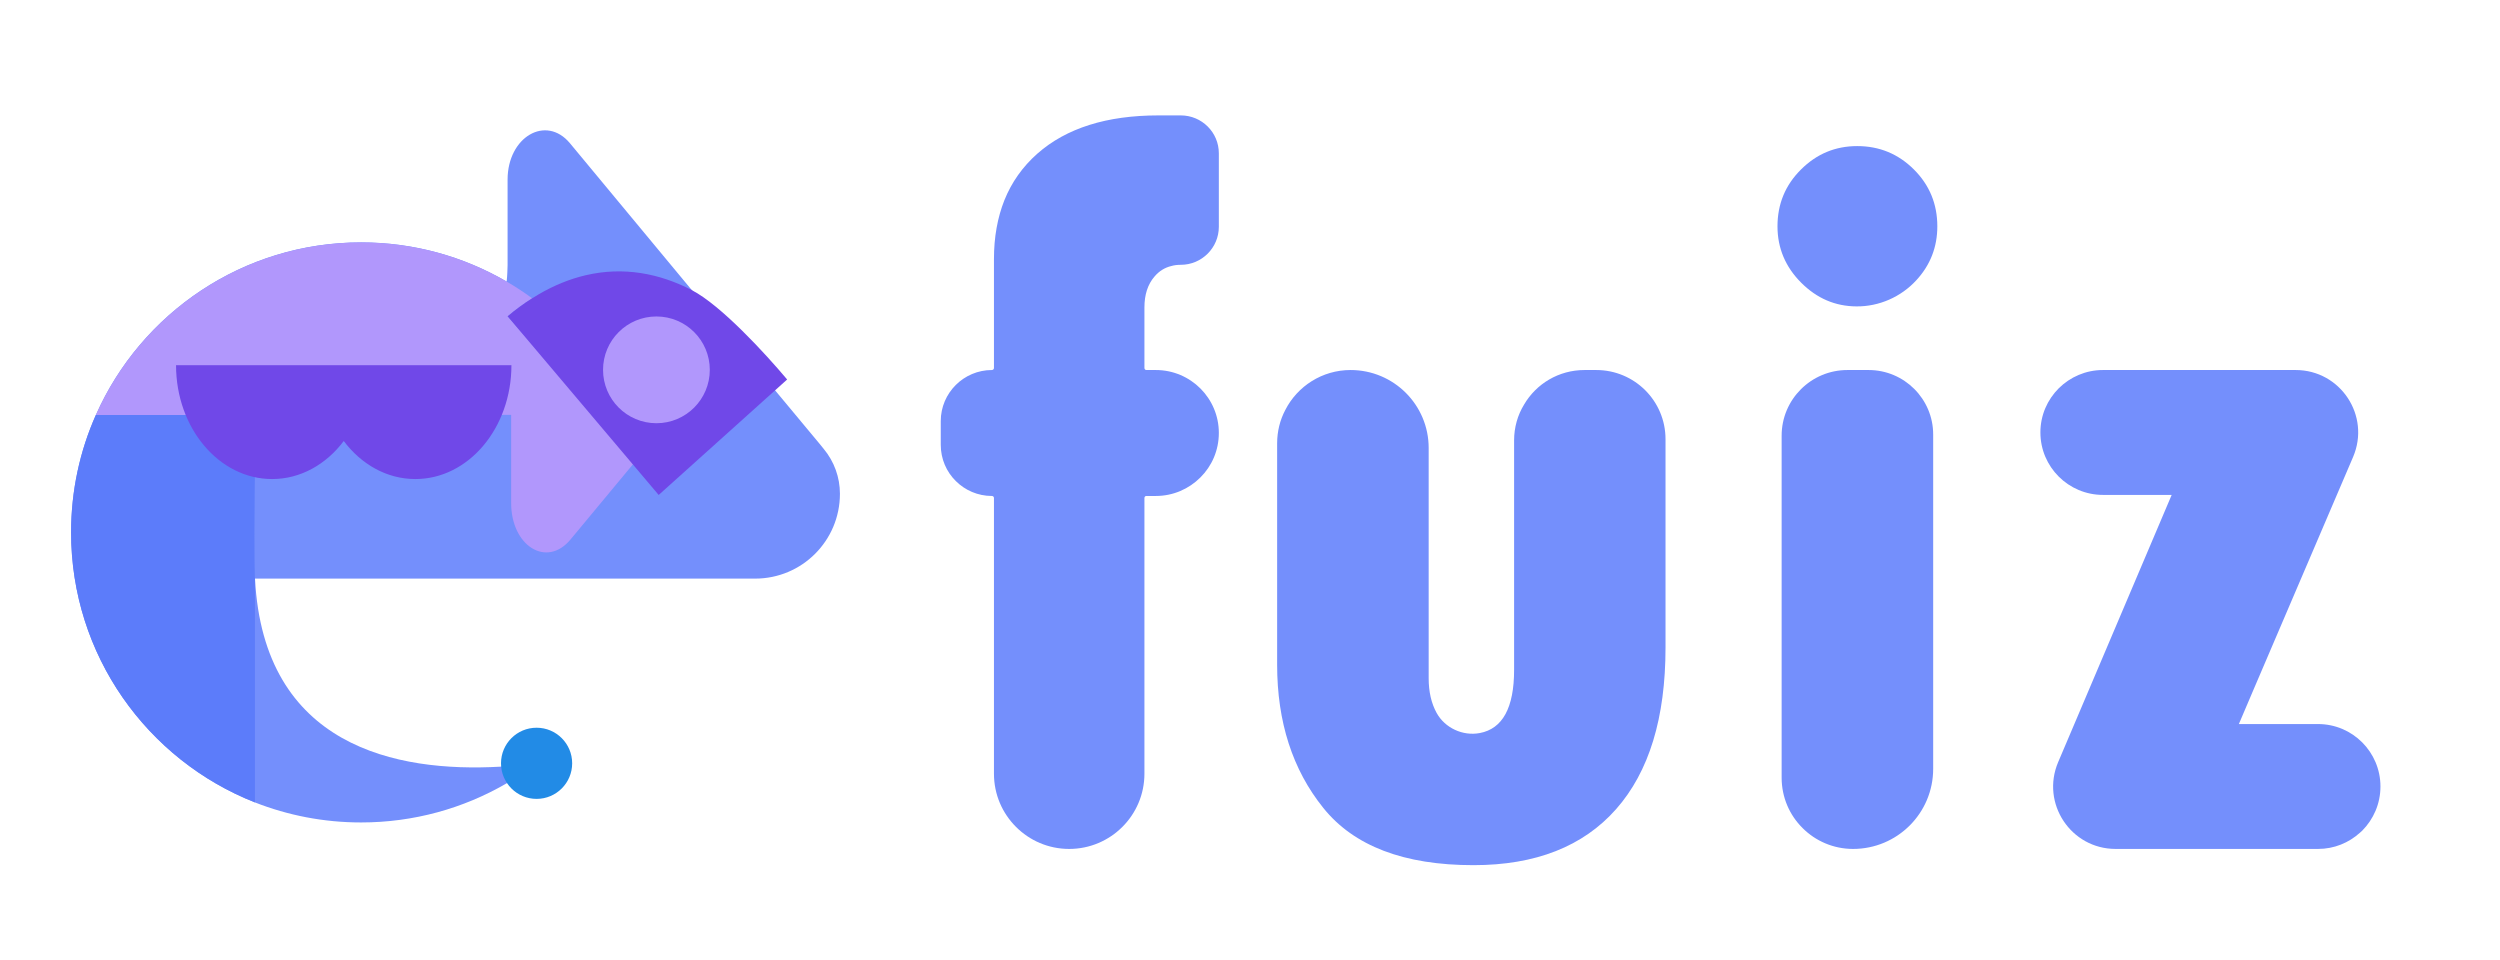
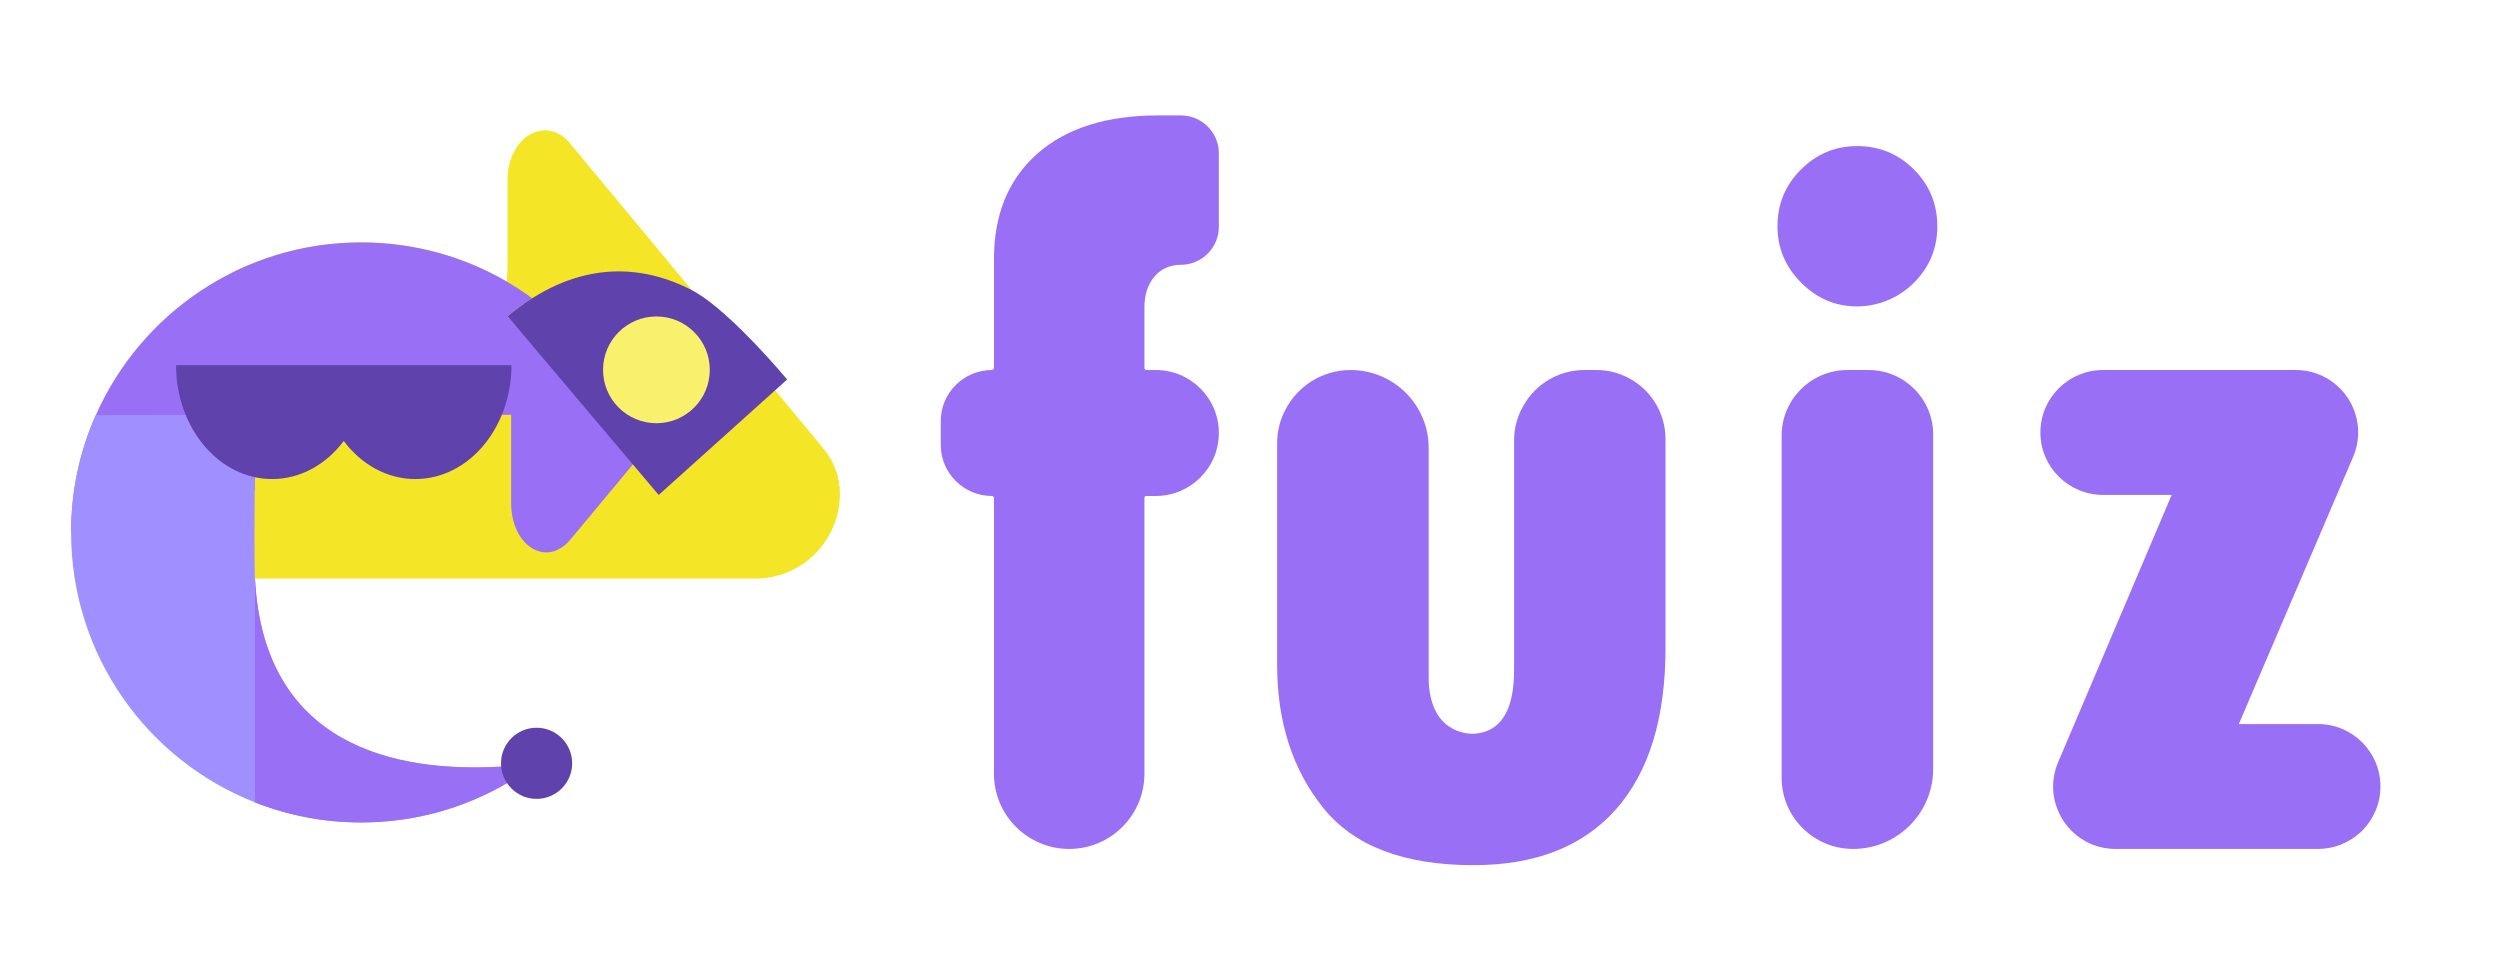
- <svg xmlns="http://www.w3.org/2000/svg" id="uuid-4ec624bc-7706-4fad-b5f2-dc70ba18642d" data-name="Layer 1" viewBox="0 0 211 81">
+ <svg xmlns="http://www.w3.org/2000/svg" id="uuid-df1cada9-d219-4698-9e8f-5187a4522cd9" data-name="Layer 1" viewBox="0 0 211 81">
  <defs>
    <style>
-       .uuid-1ed4a2f3-b302-4bfa-9120-983ba9871158 {
-         fill: #5c7cfa;
+       .uuid-fa69d05f-24e6-4357-90a5-410c648069ed {
+         fill: #6042ad;
      }

-       .uuid-d5721759-3dc7-4a8e-8d48-15646033f6f9 {
-         fill: #748ffc;
+       .uuid-14bfe239-4ec2-4da0-b0dd-fd7bd4f2f5d6 {
+         fill: #986ff5;
      }

-       .uuid-7ddcfd3a-2e39-4362-a3ea-9a4b81b99f75 {
-         fill: #228be6;
+       .uuid-6a53bc6d-4943-4796-a3f3-0a72471d0087 {
+         fill: #f5e527;
      }

-       .uuid-826363d3-2763-438d-8cf5-4f97a3d17354 {
-         fill: #7048e8;
+       .uuid-3dc1fe7c-11fb-4f5e-841a-417ac3a07b76 {
+         fill: #f9f06b;
      }

-       .uuid-032d5326-7dbb-4ad7-8ee8-70449b7a052c {
-         fill: #b197fc;
+       .uuid-eb9bf3bc-1b0f-4425-b5a3-ccbcb545fe75 {
+         fill: #15aabf;
      }

-       .uuid-2561f22c-777d-414b-8059-9183941ab497 {
-         fill: #15aabf;
+       .uuid-fd60ca40-c376-4be1-9141-7321c2b75229 {
+         fill: #9f8fff;
      }
    </style>
  </defs>
-   <path class="uuid-d5721759-3dc7-4a8e-8d48-15646033f6f9" d="M96.59,31.06c0,.09,.07,.17,.16,.17h.8c2.94,0,5.32,2.38,5.32,5.31,0,1.47-.59,2.8-1.56,3.76-.96,.96-2.29,1.56-3.76,1.56h-.8c-.09,0-.16,.07-.16,.17v23.27c0,3.51-2.85,6.35-6.35,6.35-1.76,0-3.34-.71-4.49-1.86-1.15-1.15-1.86-2.73-1.86-4.49v-23.27c0-.1-.08-.17-.17-.17-1.19,0-2.27-.48-3.05-1.26-.79-.78-1.27-1.86-1.27-3.06v-2c0-2.38,1.94-4.31,4.32-4.31,.09,0,.17-.08,.17-.17v-9.2c0-1.84,.3-3.5,.88-4.96,.61-1.52,1.54-2.83,2.78-3.93,2.45-2.16,5.86-3.23,10.22-3.23h1.89c1.77,0,3.21,1.43,3.21,3.2v6.2c0,1.77-1.44,3.21-3.21,3.21-.28,0-.55,.03-.79,.1-.56,.13-1.04,.43-1.43,.89-.57,.66-.85,1.53-.85,2.61v5.11Z" />
-   <path class="uuid-d5721759-3dc7-4a8e-8d48-15646033f6f9" d="M140.57,37.07v17.58c0,5.95-1.39,10.49-4.17,13.64-2.78,3.15-6.8,4.73-12.04,4.73-5.86,0-10.09-1.61-12.68-4.84-2.59-3.22-3.89-7.25-3.89-12.08v-18.67c0-1.02,.24-1.98,.69-2.83,1.02-2,3.11-3.37,5.51-3.37,3.64,0,6.59,2.94,6.59,6.58v19.43c0,1.14,.22,2.11,.67,2.93,.7,1.27,2.21,1.97,3.64,1.7,1.93-.36,2.9-2.14,2.9-5.33v-19.37c0-1.1,.3-2.14,.84-3.02,1.02-1.75,2.92-2.92,5.11-2.92h.98c3.24,0,5.85,2.61,5.85,5.84Z" />
-   <path class="uuid-d5721759-3dc7-4a8e-8d48-15646033f6f9" d="M161.54,14.31c-1.32-1.32-2.92-1.98-4.79-1.98-1.85,0-3.43,.66-4.75,1.98-1.32,1.31-1.98,2.91-1.98,4.79,0,1.84,.67,3.43,2,4.76,1.32,1.32,2.87,1.99,4.66,2,1.91,.02,3.77-.8,5.06-2.21,1.18-1.28,1.77-2.8,1.77-4.55,0-1.88-.66-3.48-1.97-4.79Z" />
-   <path class="uuid-d5721759-3dc7-4a8e-8d48-15646033f6f9" d="M163.16,36.67v28.22c0,3.74-3.03,6.76-6.76,6.76-1.66,0-3.17-.67-4.26-1.76-1.1-1.09-1.77-2.59-1.77-4.26v-28.86c0-3.06,2.49-5.54,5.55-5.54h1.79c3.01,0,5.45,2.44,5.45,5.44Z" />
-   <path class="uuid-d5721759-3dc7-4a8e-8d48-15646033f6f9" d="M200.91,66.38c0,1.46-.59,2.77-1.54,3.73-.06,.06-.13,.12-.19,.17-.94,.85-2.17,1.37-3.54,1.37h-17.08c-3.78,0-6.33-3.85-4.85-7.33l1.48-3.48,3.05-7.18,5.05-11.89h-5.8c-2.91,0-5.28-2.36-5.28-5.27,0-1.46,.59-2.77,1.55-3.73,.96-.95,2.28-1.54,3.73-1.54h16.26c3.79,0,6.34,3.86,4.85,7.34l-8.46,19.77-1.18,2.77h6.68c2.91,0,5.27,2.36,5.27,5.27Z" />
-   <path class="uuid-d5721759-3dc7-4a8e-8d48-15646033f6f9" d="M45.288,64.423c-.82,.628-1.685,1.201-2.583,1.721-3.598,2.081-7.775,3.271-12.229,3.271-3.162,0-6.184-.601-8.959-1.691v-18.881h.006c.727,14.184,11.956,16.356,20.674,15.866,1.078-.06,2.114-.162,3.09-.285Z" />
-   <path class="uuid-2561f22c-777d-414b-8059-9183941ab497" d="M21.523,48.634h-.006v-.111c.003,.036,.003,.075,.006,.111Z" />
-   <circle class="uuid-7ddcfd3a-2e39-4362-a3ea-9a4b81b99f75" cx="45.288" cy="64.423" r="3.003" />
-   <path class="uuid-d5721759-3dc7-4a8e-8d48-15646033f6f9" d="M70.89,41.675c0,1.98-.8,3.77-2.1,5.07-1.29,1.29-3.08,2.09-5.06,2.09l-42.21-0v18.89c-9.09-3.58-15.52-12.43-15.52-22.79,0-3.53,.74-6.88,2.09-9.91q0-.01,.01-.02c3.8-8.57,12.39-14.55,22.38-14.55,4.47,0,8.67,1.21,12.28,3.31,.03-.25,.05-.52,.06-.79,.01-.19,.02-.39,.02-.6v-7.21c0-3.61,3.24-5.5,5.26-3.08l10.23,12.33,.07,.07v.01l4.91,5.91,.61,.74,.05,.06,1.44,1.73,3.77,4.53,.34,.42c.89,1.07,1.37,2.41,1.37,3.79Z" />
-   <path class="uuid-1ed4a2f3-b302-4bfa-9120-983ba9871158" d="M21.497,41.351c-.06,5.988,.021,7.49,.021,7.49l-0,18.881c-9.088-3.577-15.518-12.43-15.518-22.786,0-3.526,.745-6.88,2.09-9.911l7.334-.003,6.094-.003h.03c0,1.366-.009,2.916-.03,4.607-.009,.613-.015,1.186-.021,1.724Z" />
-   <path class="uuid-032d5326-7dbb-4ad7-8ee8-70449b7a052c" d="M53.625,38.94l-5.475,6.595c-2.018,2.427-5.009,.535-5.009-3.081v-7.442h-.91l-20.683,.009h-.03l-6.094,.003-7.334,.003c.003-.006,.003-.009,.006-.015,3.808-8.571,12.397-14.551,22.38-14.551,4.478,0,8.673,1.201,12.286,3.304,.745,.432,1.463,.901,2.153,1.412-.718,.45-1.409,.961-2.072,1.52,.006,0,7.208,8.181,10.782,12.244Z" />
-   <path class="uuid-826363d3-2763-438d-8cf5-4f97a3d17354" d="M55.593,41.775l10.842-9.746c-1.886-2.243-5.598-6.271-8.034-7.535v-.003c-2.745-1.421-5.775-2.006-8.956-1.264-1.381,.321-2.718,.877-3.979,1.613-.186,.108-.369,.219-.55,.336-.718,.45-1.409,.961-2.072,1.52l12.749,15.079Z" />
-   <path class="uuid-826363d3-2763-438d-8cf5-4f97a3d17354" d="M43.165,30.822c0,5.307-3.631,9.61-8.109,9.61-2.403,0-4.562-1.239-6.043-3.211-1.484,1.972-3.643,3.211-6.046,3.211-4.478,0-8.109-4.303-8.109-9.61h28.306Z" />
-   <circle class="uuid-032d5326-7dbb-4ad7-8ee8-70449b7a052c" cx="55.402" cy="31.215" r="4.505" />
+   <path class="uuid-14bfe239-4ec2-4da0-b0dd-fd7bd4f2f5d6" d="M96.59,31.06c0,.09,.07,.17,.16,.17h.8c2.94,0,5.32,2.38,5.32,5.31,0,1.47-.59,2.8-1.56,3.76-.96,.96-2.29,1.56-3.76,1.56h-.8c-.09,0-.16,.07-.16,.17v23.27c0,3.51-2.85,6.35-6.35,6.35-1.76,0-3.34-.71-4.49-1.86-1.15-1.15-1.86-2.73-1.86-4.49v-23.27c0-.1-.08-.17-.17-.17-1.19,0-2.27-.48-3.05-1.26-.79-.78-1.27-1.86-1.27-3.06v-2c0-2.38,1.94-4.31,4.32-4.31,.09,0,.17-.08,.17-.17v-9.2c0-1.84,.3-3.5,.88-4.96,.61-1.52,1.54-2.83,2.78-3.93,2.45-2.16,5.86-3.23,10.22-3.23h1.89c1.77,0,3.21,1.43,3.21,3.2v6.2c0,1.77-1.44,3.21-3.21,3.21-.28,0-.55,.03-.79,.1-.56,.13-1.04,.43-1.43,.89-.57,.66-.85,1.53-.85,2.61v5.11Z" />
+   <path class="uuid-14bfe239-4ec2-4da0-b0dd-fd7bd4f2f5d6" d="M140.57,37.07v17.58c0,5.95-1.39,10.49-4.17,13.64-2.78,3.15-6.8,4.73-12.04,4.73-5.86,0-10.09-1.61-12.68-4.84-2.59-3.22-3.89-7.25-3.89-12.08v-18.67c0-1.02,.24-1.98,.69-2.83,1.02-2,3.11-3.37,5.51-3.37,3.64,0,6.59,2.94,6.59,6.58v19.43c0,1.14,.22,2.11,.67,2.93,.7,1.27,2.21,1.97,3.64,1.7,1.93-.36,2.9-2.14,2.9-5.33v-19.37c0-1.1,.3-2.14,.84-3.02,1.02-1.75,2.92-2.92,5.11-2.92h.98c3.24,0,5.85,2.61,5.85,5.84Z" />
+   <path class="uuid-14bfe239-4ec2-4da0-b0dd-fd7bd4f2f5d6" d="M161.54,14.31c-1.32-1.32-2.92-1.98-4.79-1.98-1.85,0-3.43,.66-4.75,1.98-1.32,1.31-1.98,2.91-1.98,4.79,0,1.84,.67,3.43,2,4.76,1.32,1.32,2.87,1.99,4.66,2,1.91,.02,3.77-.8,5.06-2.21,1.18-1.28,1.77-2.8,1.77-4.55,0-1.88-.66-3.48-1.97-4.79Z" />
+   <path class="uuid-14bfe239-4ec2-4da0-b0dd-fd7bd4f2f5d6" d="M163.16,36.67v28.22c0,3.74-3.03,6.76-6.76,6.76-1.66,0-3.17-.67-4.26-1.76-1.1-1.09-1.77-2.59-1.77-4.26v-28.86c0-3.06,2.49-5.54,5.55-5.54h1.79c3.01,0,5.45,2.44,5.45,5.44Z" />
+   <path class="uuid-14bfe239-4ec2-4da0-b0dd-fd7bd4f2f5d6" d="M200.91,66.38c0,1.46-.59,2.77-1.54,3.73-.06,.06-.13,.12-.19,.17-.94,.85-2.17,1.37-3.54,1.37h-17.08c-3.78,0-6.33-3.85-4.85-7.33l1.48-3.48,3.05-7.18,5.05-11.89h-5.8c-2.91,0-5.28-2.36-5.28-5.27,0-1.46,.59-2.77,1.55-3.73,.96-.95,2.28-1.54,3.73-1.54h16.26c3.79,0,6.34,3.86,4.85,7.34l-8.46,19.77-1.18,2.77h6.68c2.91,0,5.27,2.36,5.27,5.27Z" />
+   <path class="uuid-eb9bf3bc-1b0f-4425-b5a3-ccbcb545fe75" d="M21.523,48.634h-.006v-.111c.003,.036,.003,.075,.006,.111Z" />
+   <path class="uuid-6a53bc6d-4943-4796-a3f3-0a72471d0087" d="M19.494,23.052c3.303-1.661,7.035-2.596,10.986-2.596,4.47,0,8.67,1.21,12.28,3.31,.03-.25,.05-.52,.06-.79,.01-.19,.02-.39,.02-.6v-7.21c0-3.61,3.24-5.5,5.26-3.08l10.23,12.33,.07,.07v.01l4.91,5.91,.61,.74,.05,.06,1.44,1.73,3.77,4.53,.34,.42c.89,1.07,1.37,2.41,1.37,3.79,0,1.98-.8,3.77-2.1,5.07-1.29,1.29-3.08,2.09-5.06,2.09l-42.21-0" />
+   <path class="uuid-14bfe239-4ec2-4da0-b0dd-fd7bd4f2f5d6" d="M6,44.94c0-3.53,.74-6.88,2.09-9.91q0-.01,.01-.02c3.8-8.57,12.39-14.55,22.38-14.55,4.47,0,8.67,1.2,12.28,3.3,.75,.44,1.47,.91,2.16,1.42-.72,.45-1.41,.96-2.08,1.52,.01,0,7.21,8.18,10.79,12.24l-5.48,6.59c-2.02,2.43-5.01,.54-5.01-3.08v-7.44h-.91l-20.68,.01c0,1.37-.01,2.92-.03,4.61-.01,.61-.02,1.18-.02,1.72" />
+   <path class="uuid-fd60ca40-c376-4be1-9141-7321c2b75229" d="M45.29,64.42c-.82,.63-1.69,1.2-2.58,1.72-3.6,2.09-7.78,3.27-12.23,3.27-3.17,0-6.19-.6-8.96-1.69-9.09-3.57-15.52-12.43-15.52-22.78,0-3.53,.74-6.88,2.09-9.91l7.33-.01h6.13c0,1.37-.01,2.92-.03,4.61-.01,.61-.02,1.18-.02,1.72-.06,5.99,.02,7.49,.02,7.49,.67,13.05,10.22,15.93,18.53,15.93,.73,0,1.45-.02,2.15-.06,1.08-.06,2.11-.16,3.09-.29Z" />
+   <path class="uuid-fa69d05f-24e6-4357-90a5-410c648069ed" d="M55.593,41.775l10.842-9.746c-1.886-2.243-5.598-6.271-8.034-7.535v-.003c-2.745-1.421-5.775-2.006-8.956-1.264-1.381,.321-2.718,.877-3.979,1.613-.186,.108-.369,.219-.55,.336-.718,.45-1.409,.961-2.072,1.52l12.749,15.079Z" />
+   <path class="uuid-fa69d05f-24e6-4357-90a5-410c648069ed" d="M43.165,30.822c0,5.307-3.631,9.61-8.109,9.61-2.403,0-4.562-1.239-6.043-3.211-1.484,1.972-3.643,3.211-6.046,3.211-4.478,0-8.109-4.303-8.109-9.61h28.306Z" />
+   <circle class="uuid-3dc1fe7c-11fb-4f5e-841a-417ac3a07b76" cx="55.402" cy="31.215" r="4.505" />
+   <path class="uuid-14bfe239-4ec2-4da0-b0dd-fd7bd4f2f5d6" d="M45.288,64.423c-.82,.628-1.685,1.201-2.583,1.721-3.598,2.081-7.775,3.271-12.229,3.271-3.162,0-6.184-.601-8.959-1.691v-18.881h.006c.727,14.184,11.956,16.356,20.674,15.866,1.078-.06,2.114-.162,3.09-.285Z" />
+   <circle class="uuid-fa69d05f-24e6-4357-90a5-410c648069ed" cx="45.288" cy="64.423" r="3.003" />
</svg>
